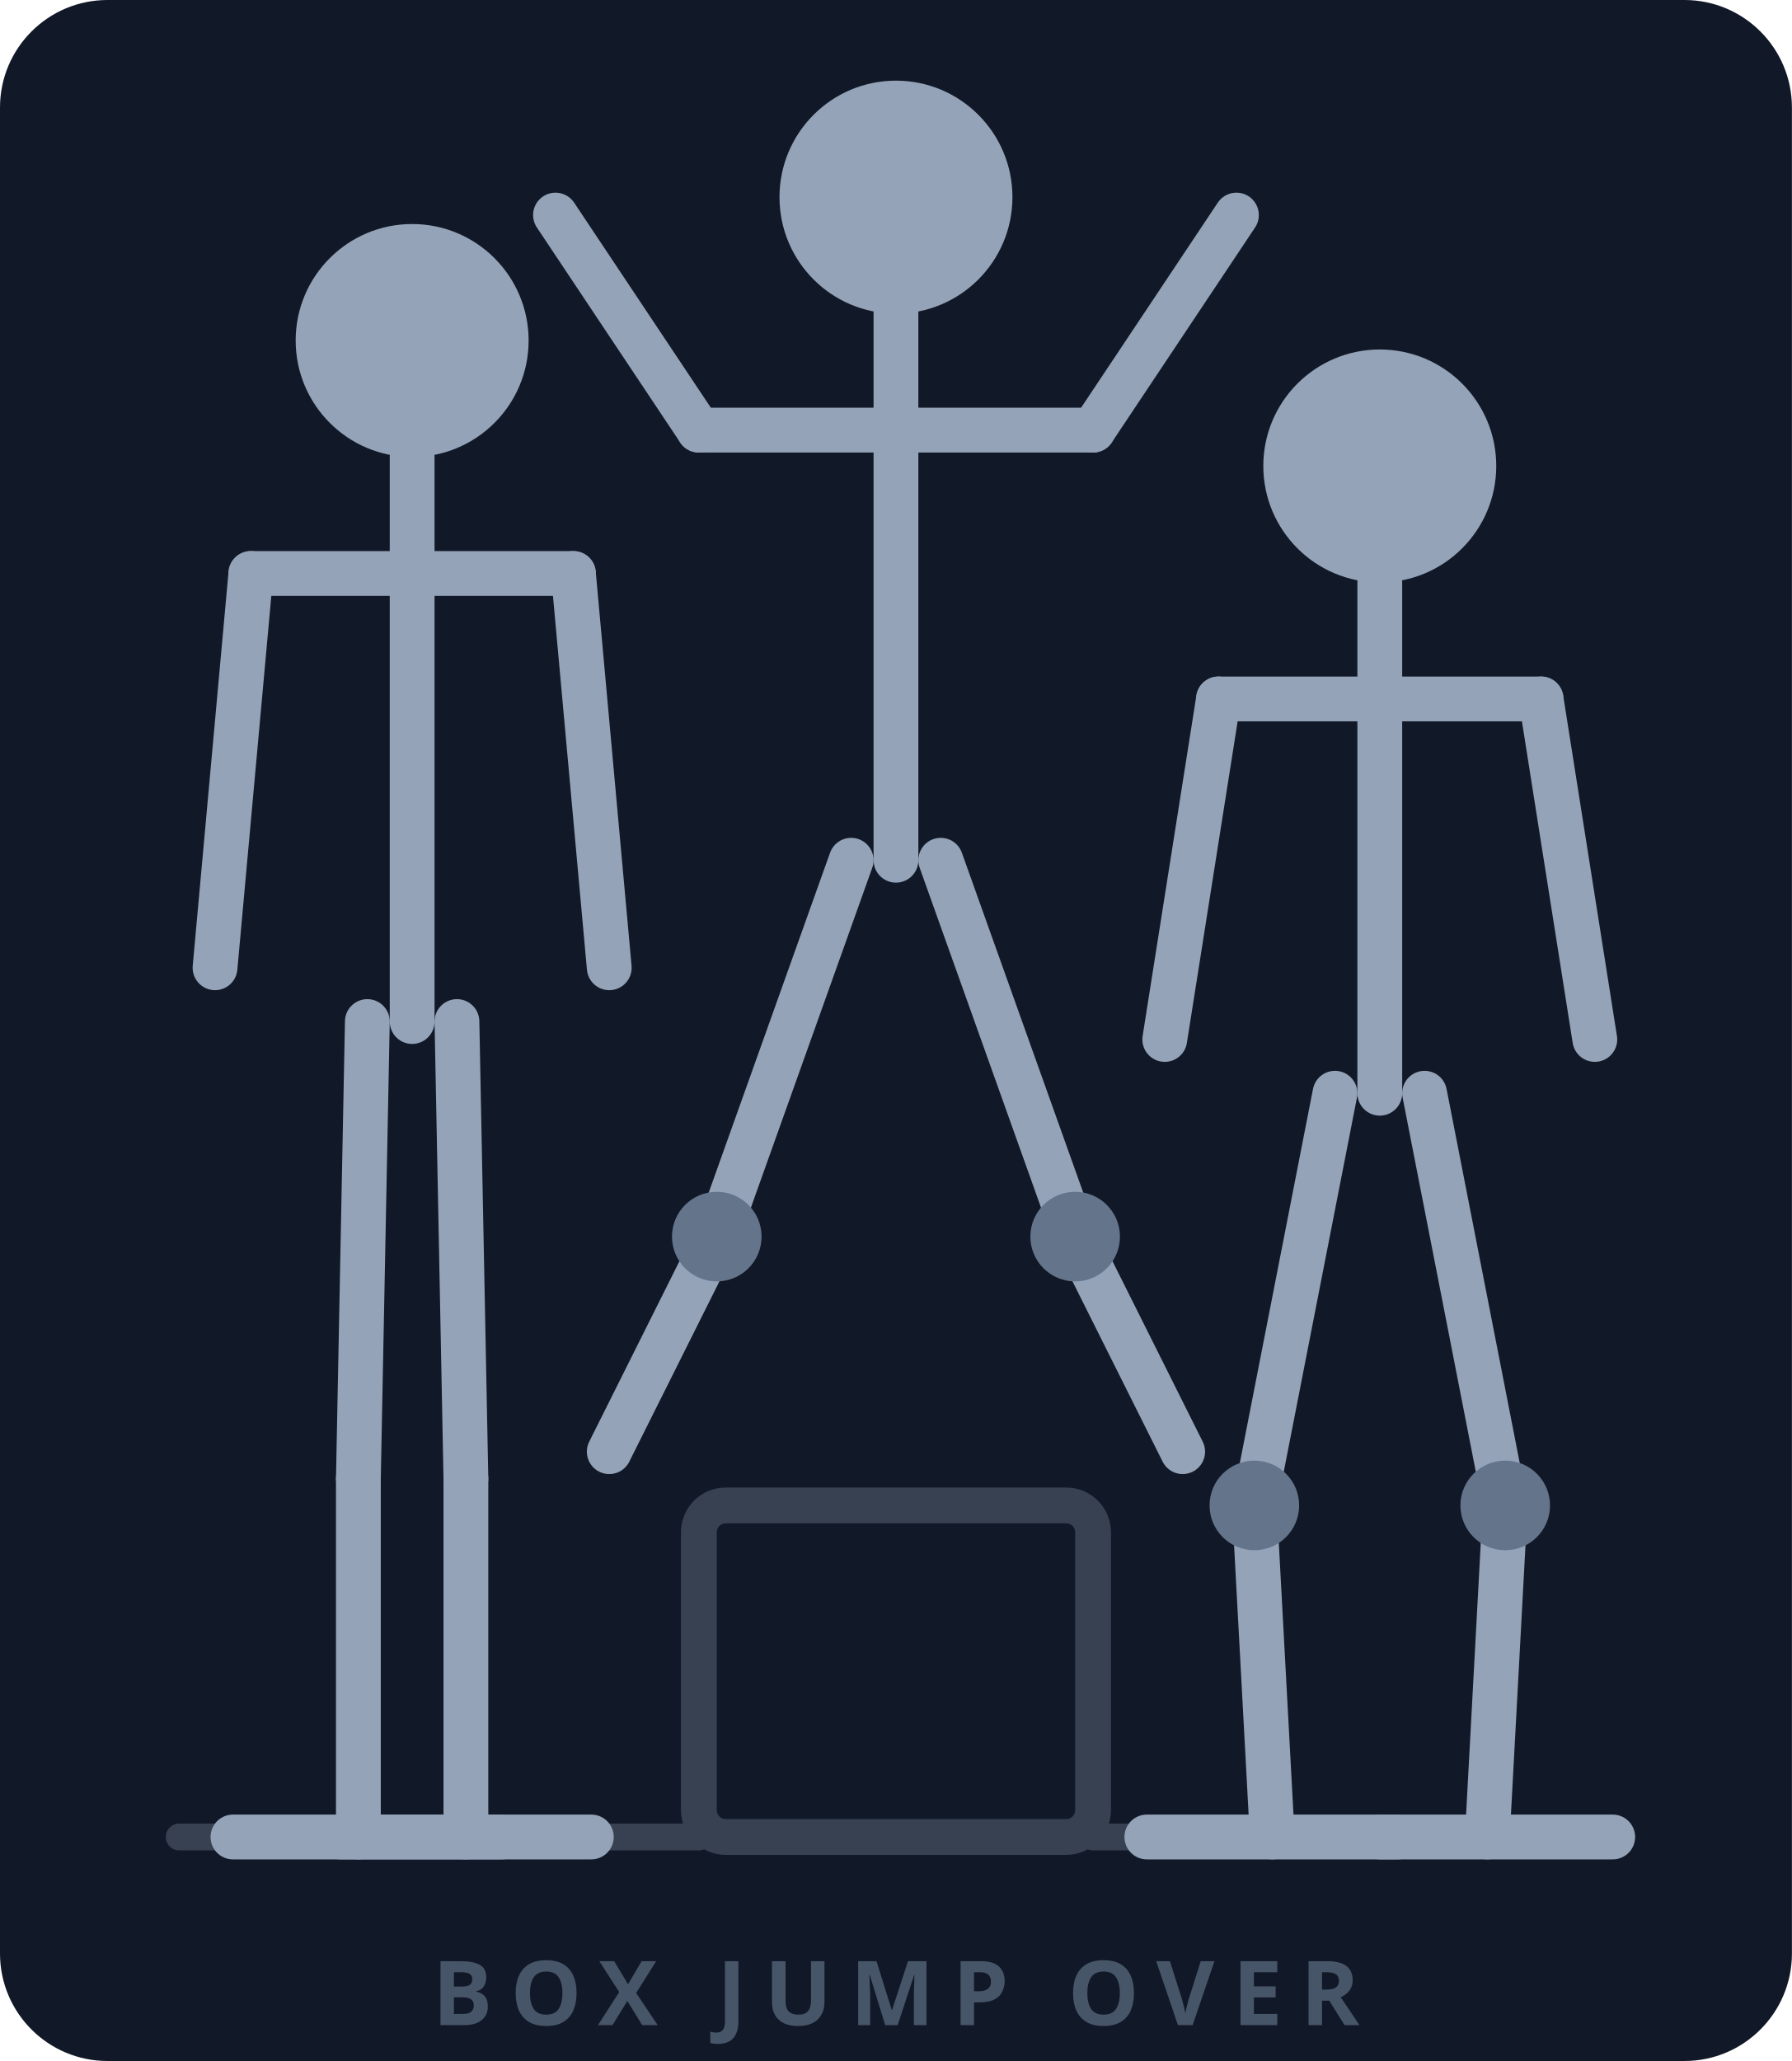
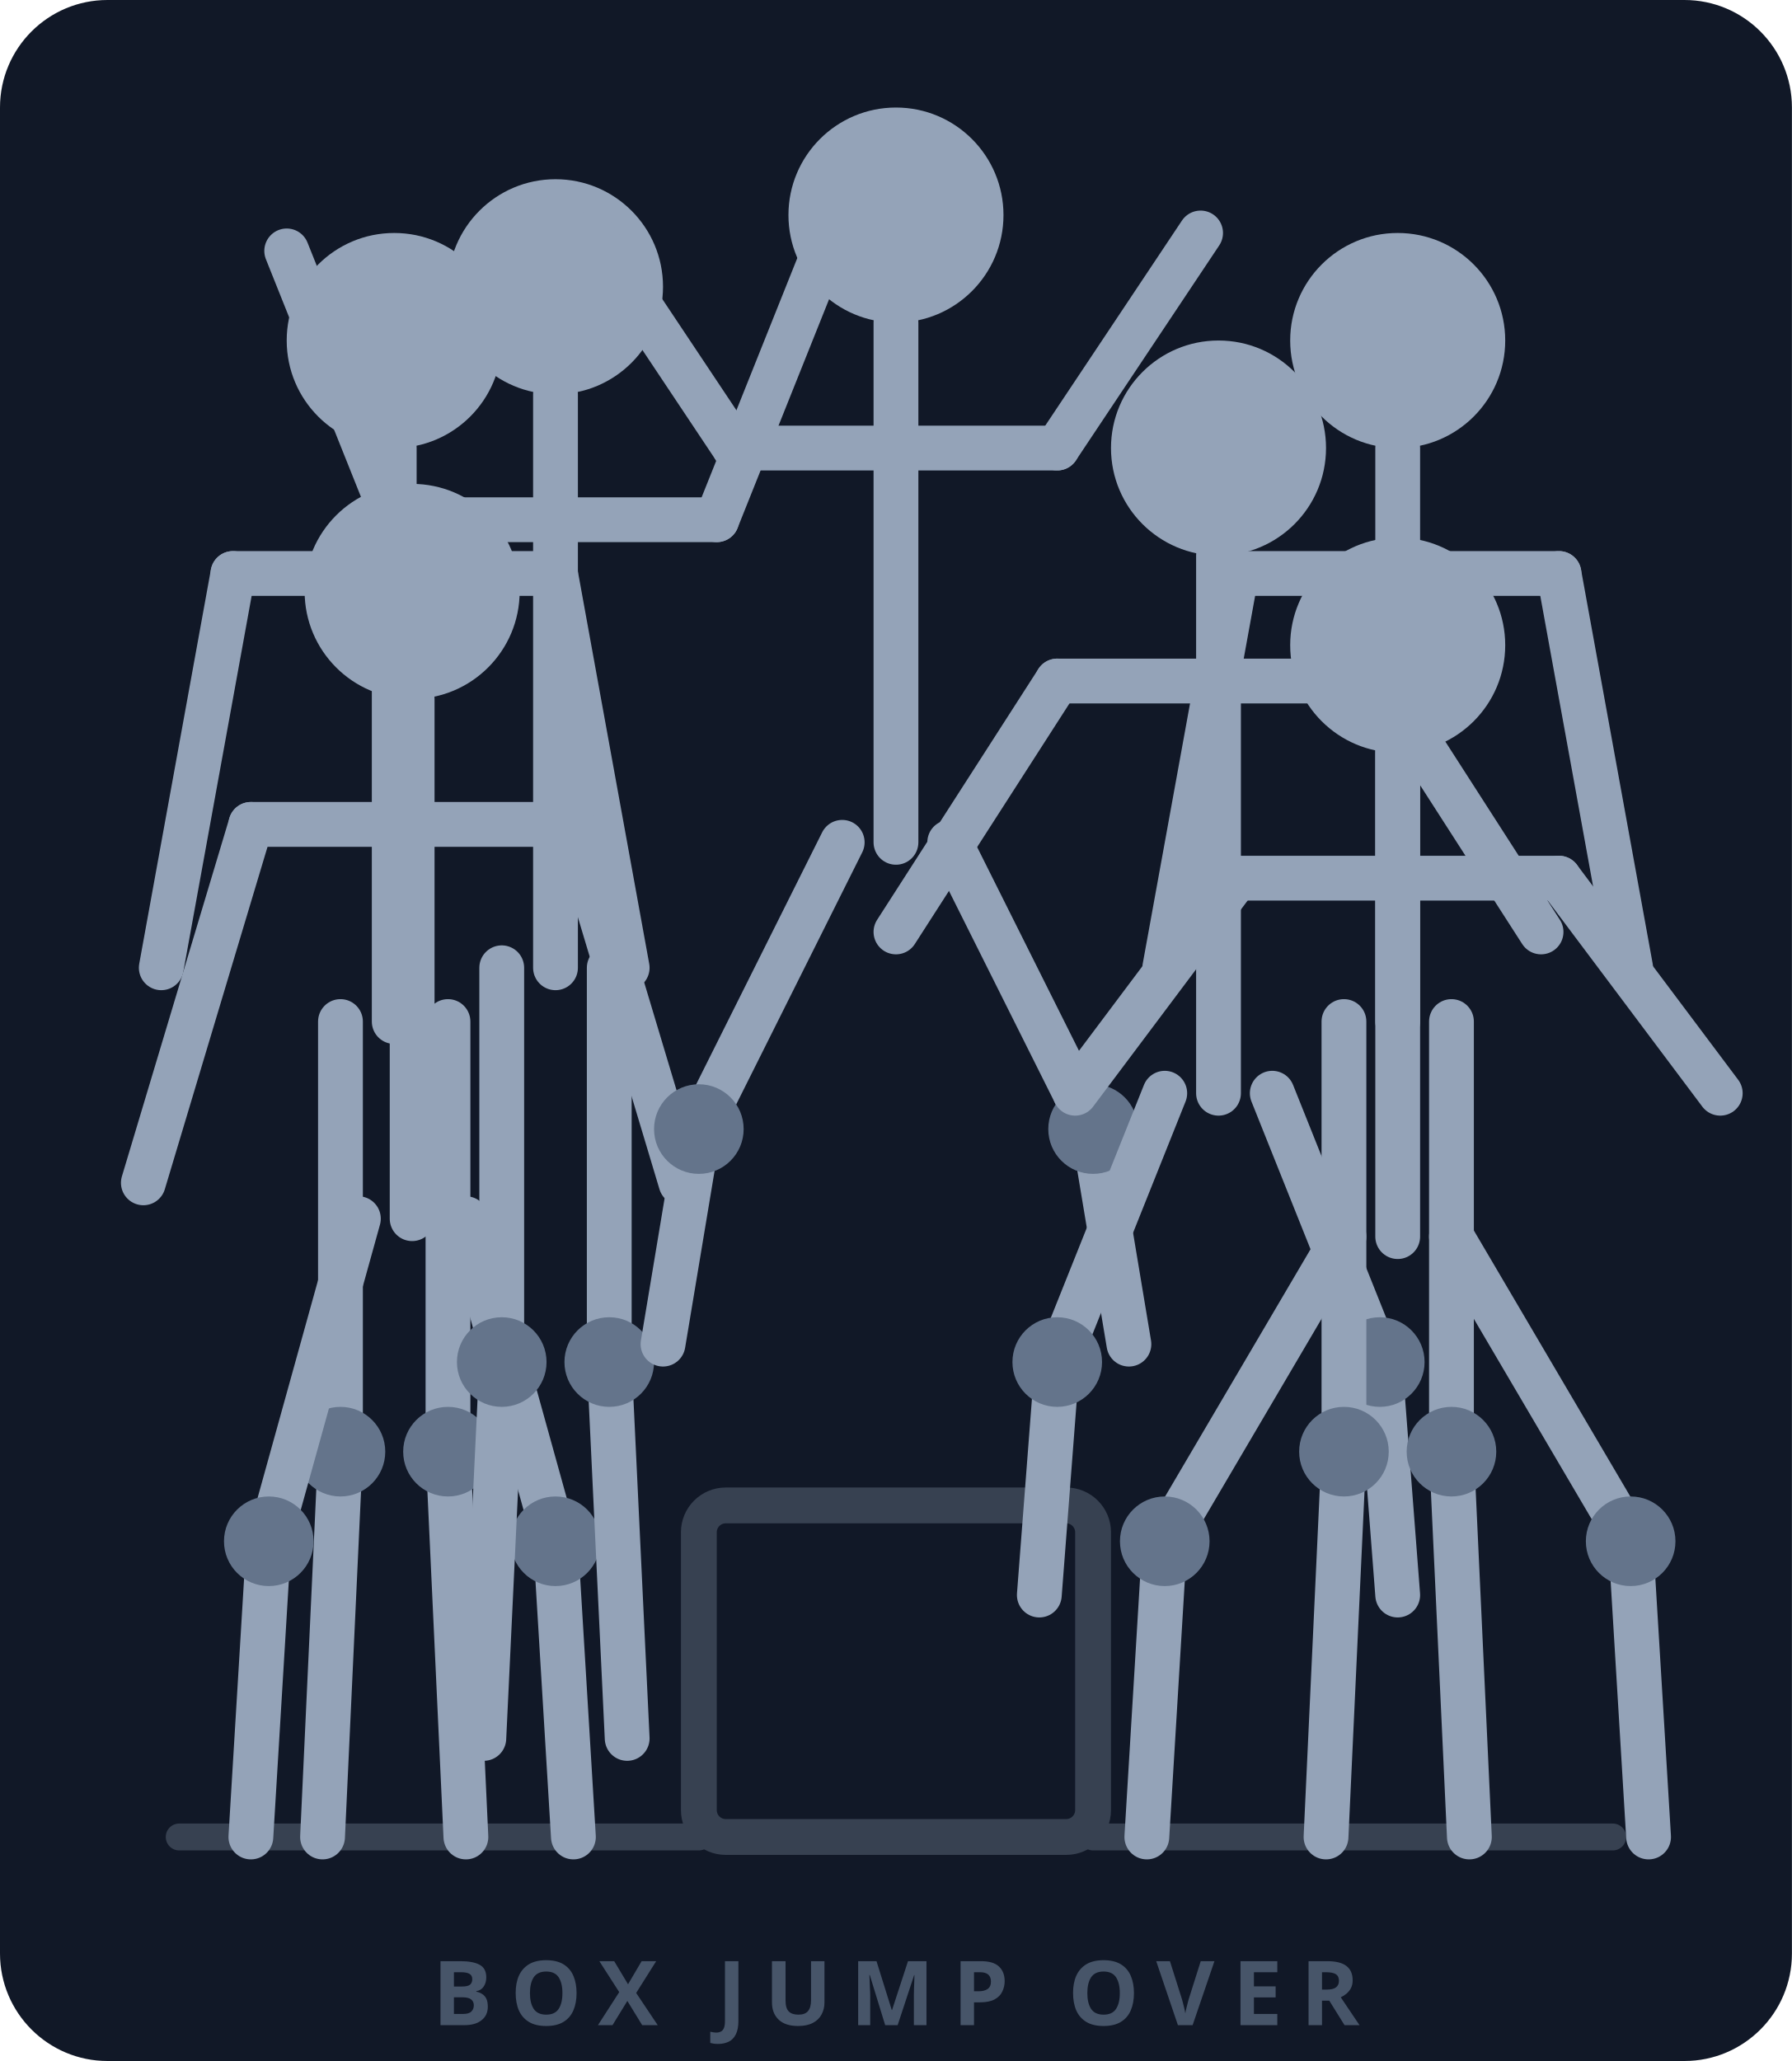
<svg xmlns="http://www.w3.org/2000/svg" viewBox="0 0 200 230">
  <style>
-     .f1{animation:sh1 4s linear infinite}.f2{animation:sh2 4s linear infinite}.f3{animation:sh3 4s linear infinite}
-     @keyframes sh1{0%,27%{opacity:1}33%,90%{opacity:0}100%{opacity:1}}
-     @keyframes sh2{0%,33%{opacity:0}40%,60%{opacity:1}66%,100%{opacity:0}}
-     @keyframes sh3{0%,66%{opacity:0}72%,93%{opacity:1}100%{opacity:0}}
+     .f1{animation:sh1 9.1s linear infinite}.f2{animation:sh2 9.1s linear infinite}.f3{animation:sh3 9.1s linear infinite}.f4{animation:sh4 9.1s linear infinite}.f5{animation:sh5 9.1s linear infinite}.f6{animation:sh6 9.1s linear infinite}.f7{animation:sh7 9.1s linear infinite}
+     @keyframes sh1{0%,11.4%{opacity:1}14.3%,97.1%{opacity:0}100%{opacity:1}}
+     @keyframes sh2{0%,14.3%{opacity:0}17.1%,25.7%{opacity:1}28.6%,100%{opacity:0}}
+     @keyframes sh3{0%,28.6%{opacity:0}31.4%,40%{opacity:1}42.9%,100%{opacity:0}}
+     @keyframes sh4{0%,42.9%{opacity:0}45.7%,54.3%{opacity:1}57.1%,100%{opacity:0}}
+     @keyframes sh5{0%,57.1%{opacity:0}60%,68.6%{opacity:1}71.4%,100%{opacity:0}}
+     @keyframes sh6{0%,71.4%{opacity:0}74.3%,82.9%{opacity:1}85.7%,100%{opacity:0}}
+     @keyframes sh7{0%,85.7%{opacity:0}88.6%,97.1%{opacity:1}100%{opacity:0}}
  </style>
  <rect width="200" height="230" fill="#111827" rx="12" />
  <rect x="78" y="168" width="44" height="37" rx="3" fill="none" stroke="#374151" stroke-width="4" />
  <line x1="20" y1="205" x2="78" y2="205" stroke="#374151" stroke-width="3" stroke-linecap="round" />
  <line x1="122" y1="205" x2="180" y2="205" stroke="#374151" stroke-width="3" stroke-linecap="round" />
  <text x="100" y="226" text-anchor="middle" font-family="ui-sans-serif,system-ui,sans-serif" font-size="10" font-weight="700" fill="#475569" letter-spacing="2">BOX JUMP OVER</text>
  <g class="f1">
-     <circle cx="46" cy="38" r="13" fill="#94a3b8" />
+     <circle cx="44" cy="38" r="12" fill="#94a3b8" />
    <g stroke="#94a3b8" stroke-width="5" stroke-linecap="round" stroke-linejoin="round" fill="none">
-       <line x1="46" y1="51" x2="46" y2="114" />
-       <line x1="28" y1="64" x2="64" y2="64" />
-       <line x1="28" y1="64" x2="24" y2="108" />
-       <line x1="64" y1="64" x2="68" y2="108" />
-       <line x1="41" y1="114" x2="40" y2="165" />
-       <line x1="40" y1="165" x2="40" y2="205" />
-       <line x1="51" y1="114" x2="52" y2="165" />
-       <line x1="52" y1="165" x2="52" y2="205" />
-       <line x1="26" y1="205" x2="56" y2="205" />
-       <line x1="38" y1="205" x2="66" y2="205" />
+       <line x1="44" y1="50" x2="44" y2="114" />
+       <line x1="26" y1="64" x2="62" y2="64" />
+       <line x1="26" y1="64" x2="18" y2="108" />
+       <polyline points="38,114 38,162 36,205" />
+       <line x1="62" y1="64" x2="70" y2="108" />
+       <polyline points="50,114 50,162 52,205" />
    </g>
+     <circle cx="38" cy="162" r="5" fill="#64748b" />
+     <circle cx="50" cy="162" r="5" fill="#64748b" />
  </g>
  <g class="f2">
-     <circle cx="100" cy="22" r="13" fill="#94a3b8" />
+     <circle cx="46" cy="66" r="12" fill="#94a3b8" />
    <g stroke="#94a3b8" stroke-width="5" stroke-linecap="round" stroke-linejoin="round" fill="none">
-       <line x1="100" y1="35" x2="100" y2="96" />
-       <line x1="78" y1="48" x2="122" y2="48" />
-       <line x1="78" y1="48" x2="62" y2="24" />
-       <line x1="122" y1="48" x2="138" y2="24" />
-       <line x1="95" y1="96" x2="80" y2="138" />
-       <line x1="80" y1="138" x2="68" y2="162" />
-       <line x1="105" y1="96" x2="120" y2="138" />
-       <line x1="120" y1="138" x2="132" y2="162" />
+       <line x1="46" y1="78" x2="46" y2="136" />
+       <line x1="28" y1="92" x2="64" y2="92" />
+       <line x1="28" y1="92" x2="16" y2="132" />
+       <polyline points="40,136 30,172 28,205" />
+       <line x1="64" y1="92" x2="76" y2="132" />
+       <polyline points="52,136 62,172 64,205" />
    </g>
-     <circle cx="80" cy="138" r="5" fill="#64748b" />
-     <circle cx="120" cy="138" r="5" fill="#64748b" />
+     <circle cx="30" cy="172" r="5" fill="#64748b" />
+     <circle cx="62" cy="172" r="5" fill="#64748b" />
  </g>
  <g class="f3">
-     <circle cx="154" cy="52" r="13" fill="#94a3b8" />
+     <circle cx="62" cy="32" r="12" fill="#94a3b8" />
    <g stroke="#94a3b8" stroke-width="5" stroke-linecap="round" stroke-linejoin="round" fill="none">
-       <line x1="154" y1="65" x2="154" y2="122" />
-       <line x1="136" y1="78" x2="172" y2="78" />
-       <line x1="136" y1="78" x2="130" y2="116" />
-       <line x1="172" y1="78" x2="178" y2="116" />
-       <line x1="149" y1="122" x2="140" y2="168" />
-       <line x1="140" y1="168" x2="142" y2="205" />
-       <line x1="159" y1="122" x2="168" y2="168" />
-       <line x1="168" y1="168" x2="166" y2="205" />
-       <line x1="128" y1="205" x2="156" y2="205" />
-       <line x1="154" y1="205" x2="180" y2="205" />
+       <line x1="62" y1="44" x2="62" y2="108" />
+       <line x1="44" y1="58" x2="80" y2="58" />
+       <line x1="44" y1="58" x2="32" y2="28" />
+       <polyline points="56,108 56,152 54,194" />
+       <line x1="80" y1="58" x2="92" y2="28" />
+       <polyline points="68,108 68,152 70,194" />
    </g>
-     <circle cx="140" cy="168" r="5" fill="#64748b" />
-     <circle cx="168" cy="168" r="5" fill="#64748b" />
+     <circle cx="56" cy="152" r="5" fill="#64748b" />
+     <circle cx="68" cy="152" r="5" fill="#64748b" />
+   </g>
+   <g class="f4">
+     <circle cx="100" cy="24" r="12" fill="#94a3b8" />
+     <g stroke="#94a3b8" stroke-width="5" stroke-linecap="round" stroke-linejoin="round" fill="none">
+       <line x1="100" y1="36" x2="100" y2="94" />
+       <line x1="82" y1="50" x2="118" y2="50" />
+       <line x1="82" y1="50" x2="66" y2="26" />
+       <polyline points="94,94 78,126 74,150" />
+       <line x1="118" y1="50" x2="134" y2="26" />
+       <polyline points="106,94 122,126 126,150" />
+     </g>
+     <circle cx="78" cy="126" r="5" fill="#64748b" />
+     <circle cx="122" cy="126" r="5" fill="#64748b" />
+   </g>
+   <g class="f5">
+     <circle cx="136" cy="50" r="12" fill="#94a3b8" />
+     <g stroke="#94a3b8" stroke-width="5" stroke-linecap="round" stroke-linejoin="round" fill="none">
+       <line x1="136" y1="62" x2="136" y2="122" />
+       <line x1="118" y1="76" x2="154" y2="76" />
+       <line x1="118" y1="76" x2="100" y2="104" />
+       <polyline points="130,122 118,152 116,178" />
+       <line x1="154" y1="76" x2="172" y2="104" />
+       <polyline points="142,122 154,152 156,178" />
+     </g>
+     <circle cx="118" cy="152" r="5" fill="#64748b" />
+     <circle cx="154" cy="152" r="5" fill="#64748b" />
+   </g>
+   <g class="f6">
+     <circle cx="156" cy="72" r="12" fill="#94a3b8" />
+     <g stroke="#94a3b8" stroke-width="5" stroke-linecap="round" stroke-linejoin="round" fill="none">
+       <line x1="156" y1="84" x2="156" y2="138" />
+       <line x1="138" y1="98" x2="174" y2="98" />
+       <line x1="138" y1="98" x2="120" y2="122" />
+       <polyline points="150,138 130,172 128,205" />
+       <line x1="174" y1="98" x2="192" y2="122" />
+       <polyline points="162,138 182,172 184,205" />
+     </g>
+     <circle cx="130" cy="172" r="5" fill="#64748b" />
+     <circle cx="182" cy="172" r="5" fill="#64748b" />
+   </g>
+   <g class="f7">
+     <circle cx="156" cy="38" r="12" fill="#94a3b8" />
+     <g stroke="#94a3b8" stroke-width="5" stroke-linecap="round" stroke-linejoin="round" fill="none">
+       <line x1="156" y1="50" x2="156" y2="114" />
+       <line x1="138" y1="64" x2="174" y2="64" />
+       <line x1="138" y1="64" x2="130" y2="108" />
+       <polyline points="150,114 150,162 148,205" />
+       <line x1="174" y1="64" x2="182" y2="108" />
+       <polyline points="162,114 162,162 164,205" />
+     </g>
+     <circle cx="150" cy="162" r="5" fill="#64748b" />
+     <circle cx="162" cy="162" r="5" fill="#64748b" />
  </g>
</svg>
